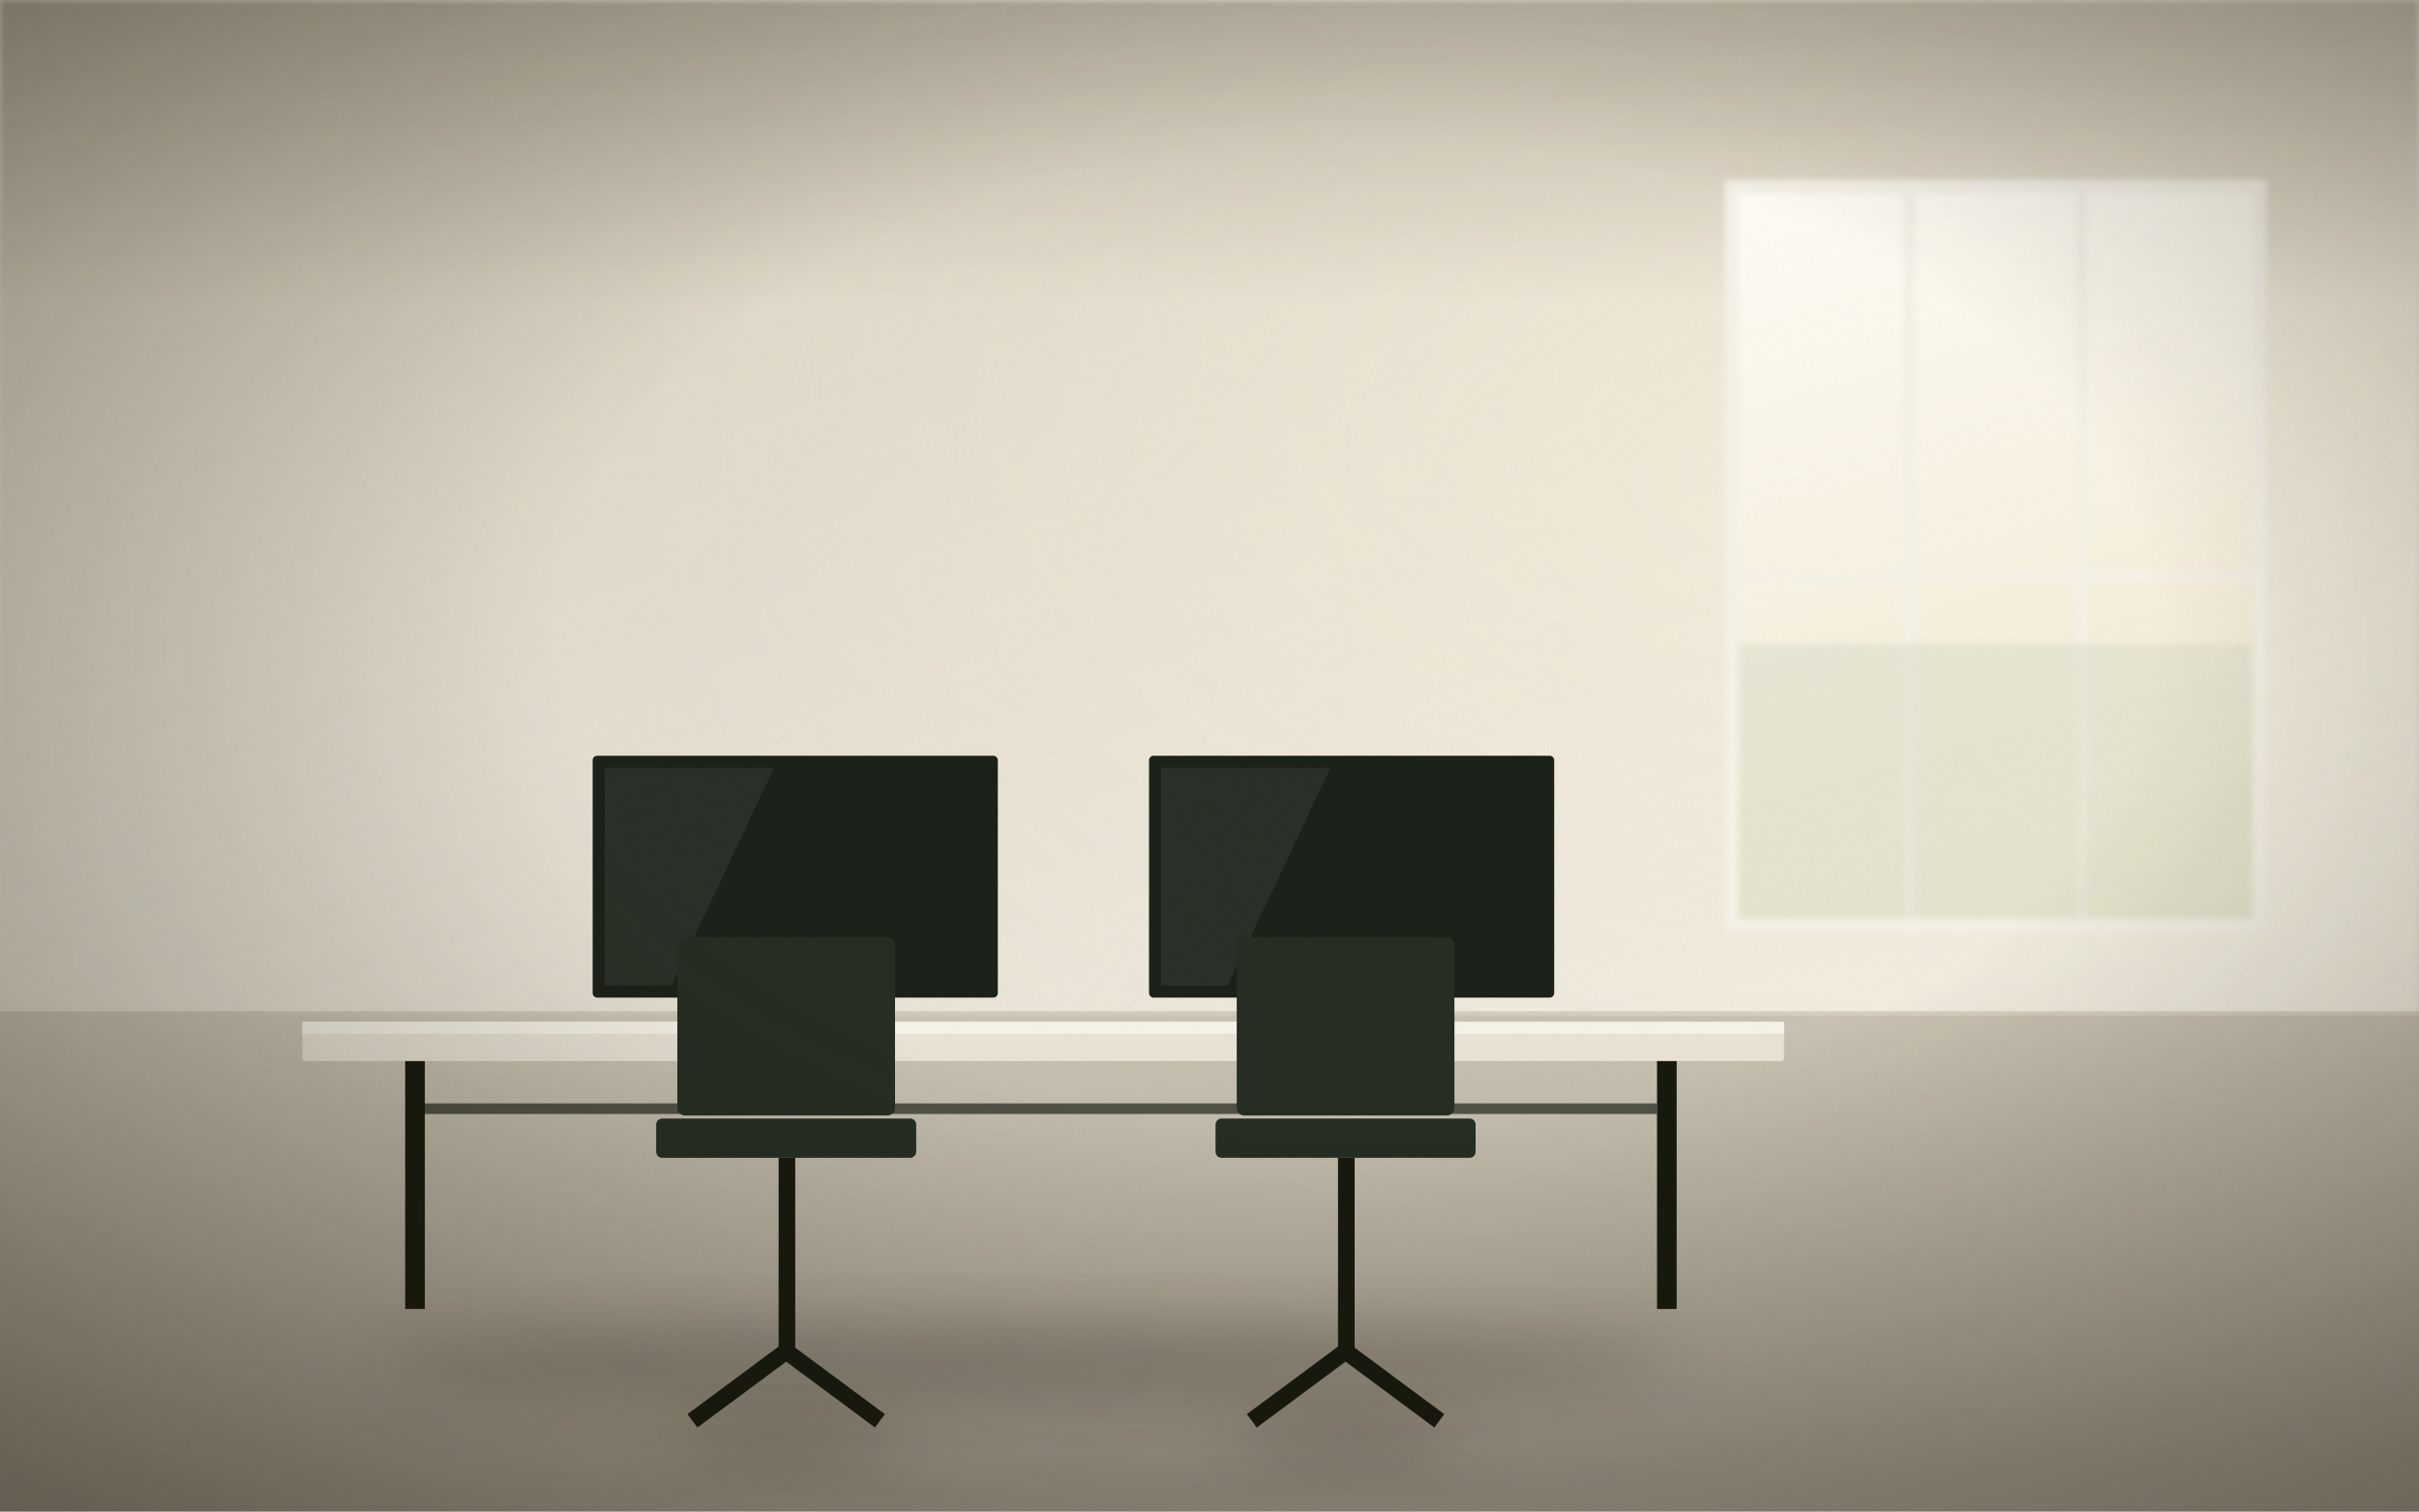
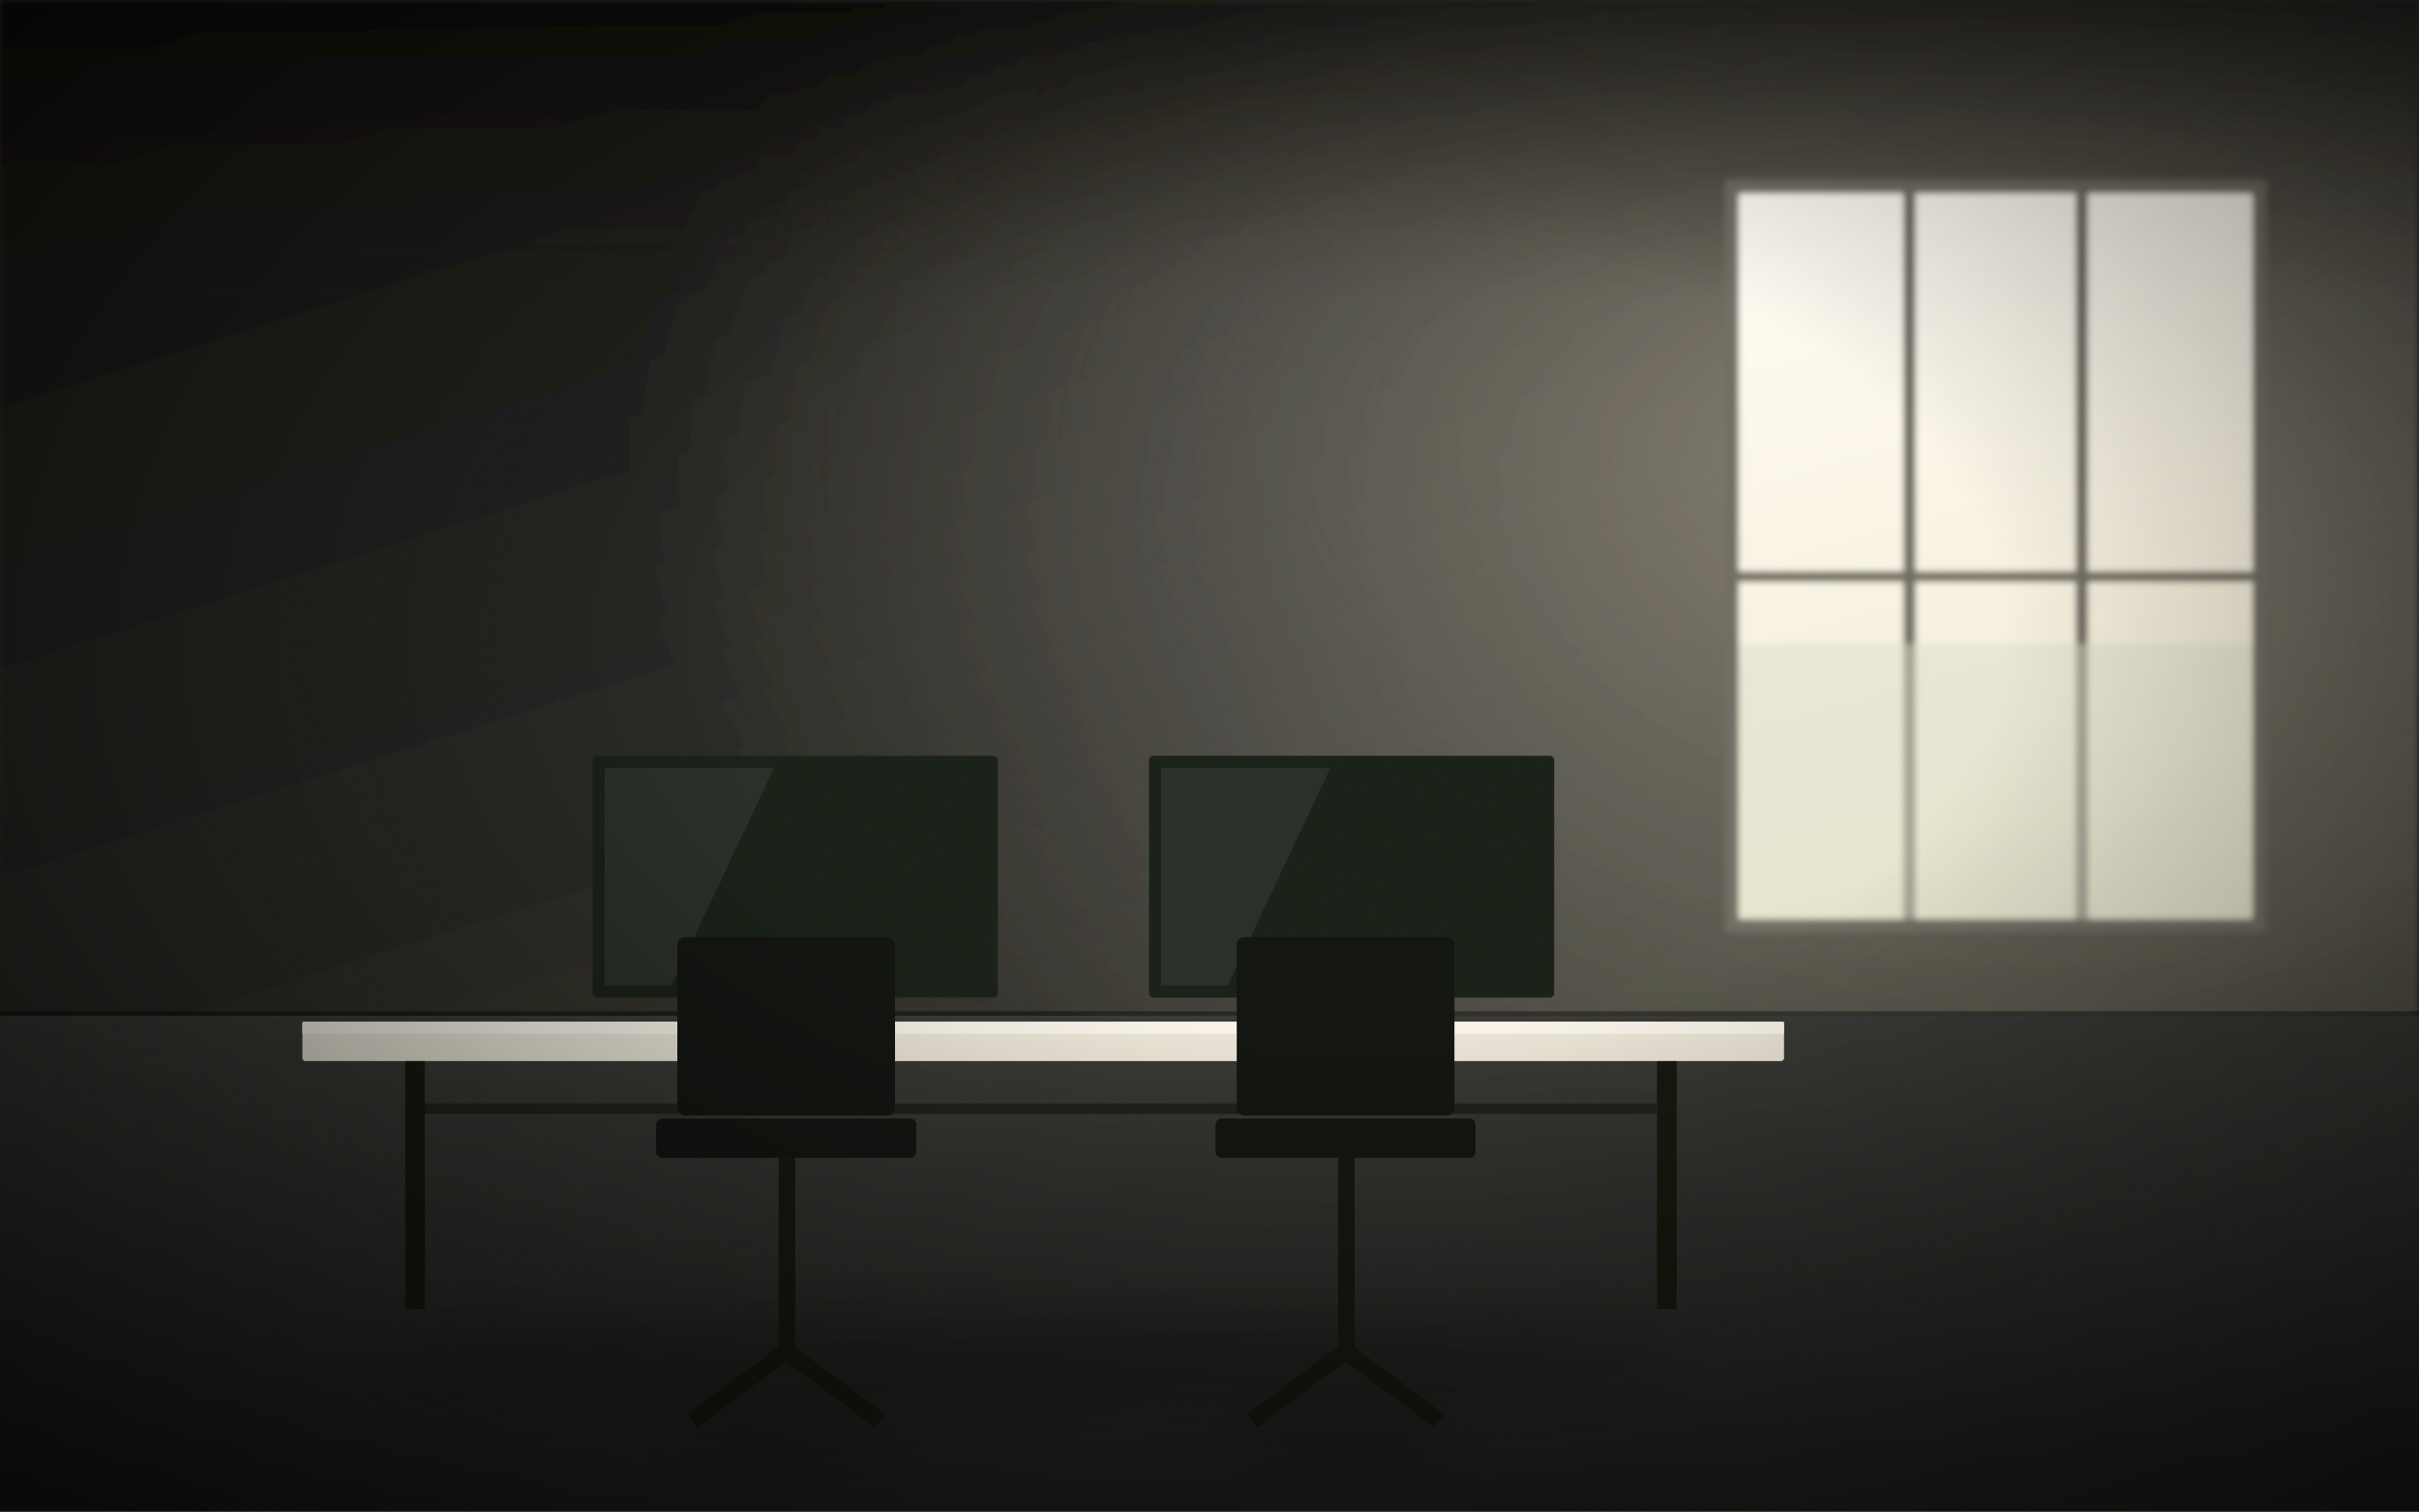
<svg xmlns="http://www.w3.org/2000/svg" width="1600" height="1000" viewBox="0 0 1600 1000" preserveAspectRatio="xMidYMid slice">
  <defs>
    <linearGradient id="wall" x1="0.1" y1="0" x2="0.85" y2="1">
-       <stop offset="0" stop-color="#d8d1c0" />
-       <stop offset="0.62" stop-color="#e7e1d3" />
-       <stop offset="1" stop-color="#f1ece0" />
+       <stop offset="0" stop-color="#191917" />
+       <stop offset="0.62" stop-color="#2c2c28" />
+       <stop offset="1" stop-color="#45433a" />
    </linearGradient>
    <linearGradient id="floor" x1="0" y1="0" x2="0.12" y2="1">
-       <stop offset="0" stop-color="#cdc6b6" />
-       <stop offset="1" stop-color="#a8a092" />
+       <stop offset="0" stop-color="#3b3b37" />
+       <stop offset="1" stop-color="#232322" />
    </linearGradient>
    <linearGradient id="win" x1="0" y1="0" x2="0.2" y2="1">
      <stop offset="0" stop-color="#fffdf6" />
      <stop offset="1" stop-color="#f3ead3" />
    </linearGradient>
    <linearGradient id="spill" x1="0.9" y1="0" x2="0" y2="0.6">
-       <stop offset="0" stop-color="#fff6e0" stop-opacity="0.72" />
+       <stop offset="0" stop-color="#fff2d6" stop-opacity="0.5" />
      <stop offset="1" stop-color="#fff6e0" stop-opacity="0" />
    </linearGradient>
    <radialGradient id="pool" cx="0.78" cy="0.3" r="0.52">
-       <stop offset="0" stop-color="#fff6e2" stop-opacity="0.55" />
+       <stop offset="0" stop-color="#fff2d6" stop-opacity="0.42" />
      <stop offset="1" stop-color="#fff6e2" stop-opacity="0" />
    </radialGradient>
    <radialGradient id="vig" cx="0.56" cy="0.42" r="0.78">
-       <stop offset="0.42" stop-color="#1a1608" stop-opacity="0" />
-       <stop offset="1" stop-color="#1a1608" stop-opacity="0.46" />
+       <stop offset="0.34" stop-color="#000000" stop-opacity="0" />
+       <stop offset="1" stop-color="#000000" stop-opacity="0.72" />
    </radialGradient>
    <linearGradient id="topShade" x1="0" y1="0" x2="0" y2="1">
-       <stop offset="0" stop-color="#2a2416" stop-opacity="0.2" />
+       <stop offset="0" stop-color="#000000" stop-opacity="0.45" />
      <stop offset="1" stop-color="#2a2416" stop-opacity="0" />
    </linearGradient>
    <filter id="soft" x="-40%" y="-80%" width="180%" height="260%">
      <feGaussianBlur stdDeviation="22" />
    </filter>
    <filter id="dof" x="-5%" y="-5%" width="110%" height="110%">
      <feGaussianBlur stdDeviation="2.1" />
    </filter>
    <filter id="grain">
      <feTurbulence type="fractalNoise" baseFrequency="0.78" numOctaves="4" />
      <feColorMatrix type="saturate" values="0" />
    </filter>
  </defs>
-   <rect width="1600" height="1000" fill="#e7e1d3" />
+   <rect width="1600" height="1000" fill="#2c2c28" />
  <g filter="url(#dof)">
    <rect width="1600" height="672" fill="url(#wall)" />
    <rect width="1600" height="1000" fill="url(#pool)" />
    <rect width="1600" height="200" fill="url(#topShade)" />
-     <rect x="1141" y="119" width="358" height="498" rx="2" fill="#f6f2e8" />
+     <rect x="1141" y="119" width="358" height="498" rx="2" fill="#6f6d62" />
    <rect x="1150" y="128" width="340" height="480" rx="1" fill="url(#win)" />
-     <rect x="1259" y="128" width="8" height="480" fill="#f6f2e8" />
-     <rect x="1373" y="128" width="8" height="480" fill="#f6f2e8" />
-     <rect x="1150" y="378" width="340" height="7" fill="#f6f2e8" />
+     <rect x="1259" y="128" width="8" height="480" fill="#6f6d62" />
+     <rect x="1373" y="128" width="8" height="480" fill="#6f6d62" />
+     <rect x="1150" y="378" width="340" height="7" fill="#6f6d62" />
    <rect x="1150" y="426" width="340" height="182" fill="#d9ddc9" opacity="0.5" />
  </g>
  <path d="M1110 672 L1610 672 L1410 1000 L590 1000 Z" fill="url(#spill)" />
  <rect x="0" y="672" width="1600" height="328" fill="url(#floor)" />
-   <rect x="0" y="669" width="1600" height="3" fill="#2a2416" opacity="0.14" />
-   <ellipse cx="680" cy="900" rx="430" ry="22" fill="#2a2416" opacity="0.3" filter="url(#soft)" />
+   <rect x="0" y="669" width="1600" height="3" fill="#000000" opacity="0.4" />
+   <ellipse cx="680" cy="900" rx="430" ry="22" fill="#000000" opacity="0.3" filter="url(#soft)" />
  <rect x="200" y="676" width="980" height="26" rx="2" fill="#eae4d6" />
  <rect x="200" y="676" width="980" height="8" fill="#f7f3e9" />
  <rect x="268" y="702" width="13" height="164" fill="#17190f" />
  <rect x="1096" y="702" width="13" height="164" fill="#17190f" />
  <rect x="276" y="730" width="820" height="7" fill="#17190f" opacity="0.65" />
  <rect x="392" y="500" width="268" height="160" rx="3" fill="#1b2219" />
  <path d="M400 508 L512 508 L444 652 L400 652 Z" fill="#ffffff" opacity="0.07" />
  <rect x="516" y="660" width="18" height="16" fill="#1b2219" />
  <rect x="480" y="672" width="92" height="8" rx="3" fill="#1b2219" />
  <rect x="760" y="500" width="268" height="160" rx="3" fill="#1b2219" />
  <path d="M768 508 L880 508 L812 652 L768 652 Z" fill="#ffffff" opacity="0.07" />
  <rect x="884" y="660" width="18" height="16" fill="#1b2219" />
  <rect x="848" y="672" width="92" height="8" rx="3" fill="#1b2219" />
-   <ellipse cx="520" cy="952" rx="76" ry="14" fill="#2a2416" opacity="0.26" filter="url(#soft)" />
-   <rect x="434" y="740" width="172" height="26" rx="4" fill="#262e23" />
-   <rect x="448" y="620" width="144" height="118" rx="5" fill="#262e23" />
+   <ellipse cx="520" cy="952" rx="76" ry="14" fill="#000000" opacity="0.26" filter="url(#soft)" />
+   <rect x="434" y="740" width="172" height="26" rx="4" fill="#141612" />
+   <rect x="448" y="620" width="144" height="118" rx="5" fill="#141612" />
  <rect x="515" y="766" width="11" height="128" fill="#17190f" />
  <path d="M458 940 L520 894 L582 940" stroke="#17190f" stroke-width="11" fill="none" />
-   <ellipse cx="890" cy="952" rx="76" ry="14" fill="#2a2416" opacity="0.26" filter="url(#soft)" />
-   <rect x="804" y="740" width="172" height="26" rx="4" fill="#262e23" />
-   <rect x="818" y="620" width="144" height="118" rx="5" fill="#262e23" />
+   <ellipse cx="890" cy="952" rx="76" ry="14" fill="#000000" opacity="0.26" filter="url(#soft)" />
+   <rect x="804" y="740" width="172" height="26" rx="4" fill="#141612" />
+   <rect x="818" y="620" width="144" height="118" rx="5" fill="#141612" />
  <rect x="885" y="766" width="11" height="128" fill="#17190f" />
  <path d="M828 940 L890 894 L952 940" stroke="#17190f" stroke-width="11" fill="none" />
  <rect width="1600" height="1000" fill="url(#vig)" />
-   <rect width="1600" height="1000" filter="url(#grain)" opacity="0.085" style="mix-blend-mode:multiply" />
+   <rect width="1600" height="1000" filter="url(#grain)" opacity="0.06" style="mix-blend-mode:overlay" />
</svg>
